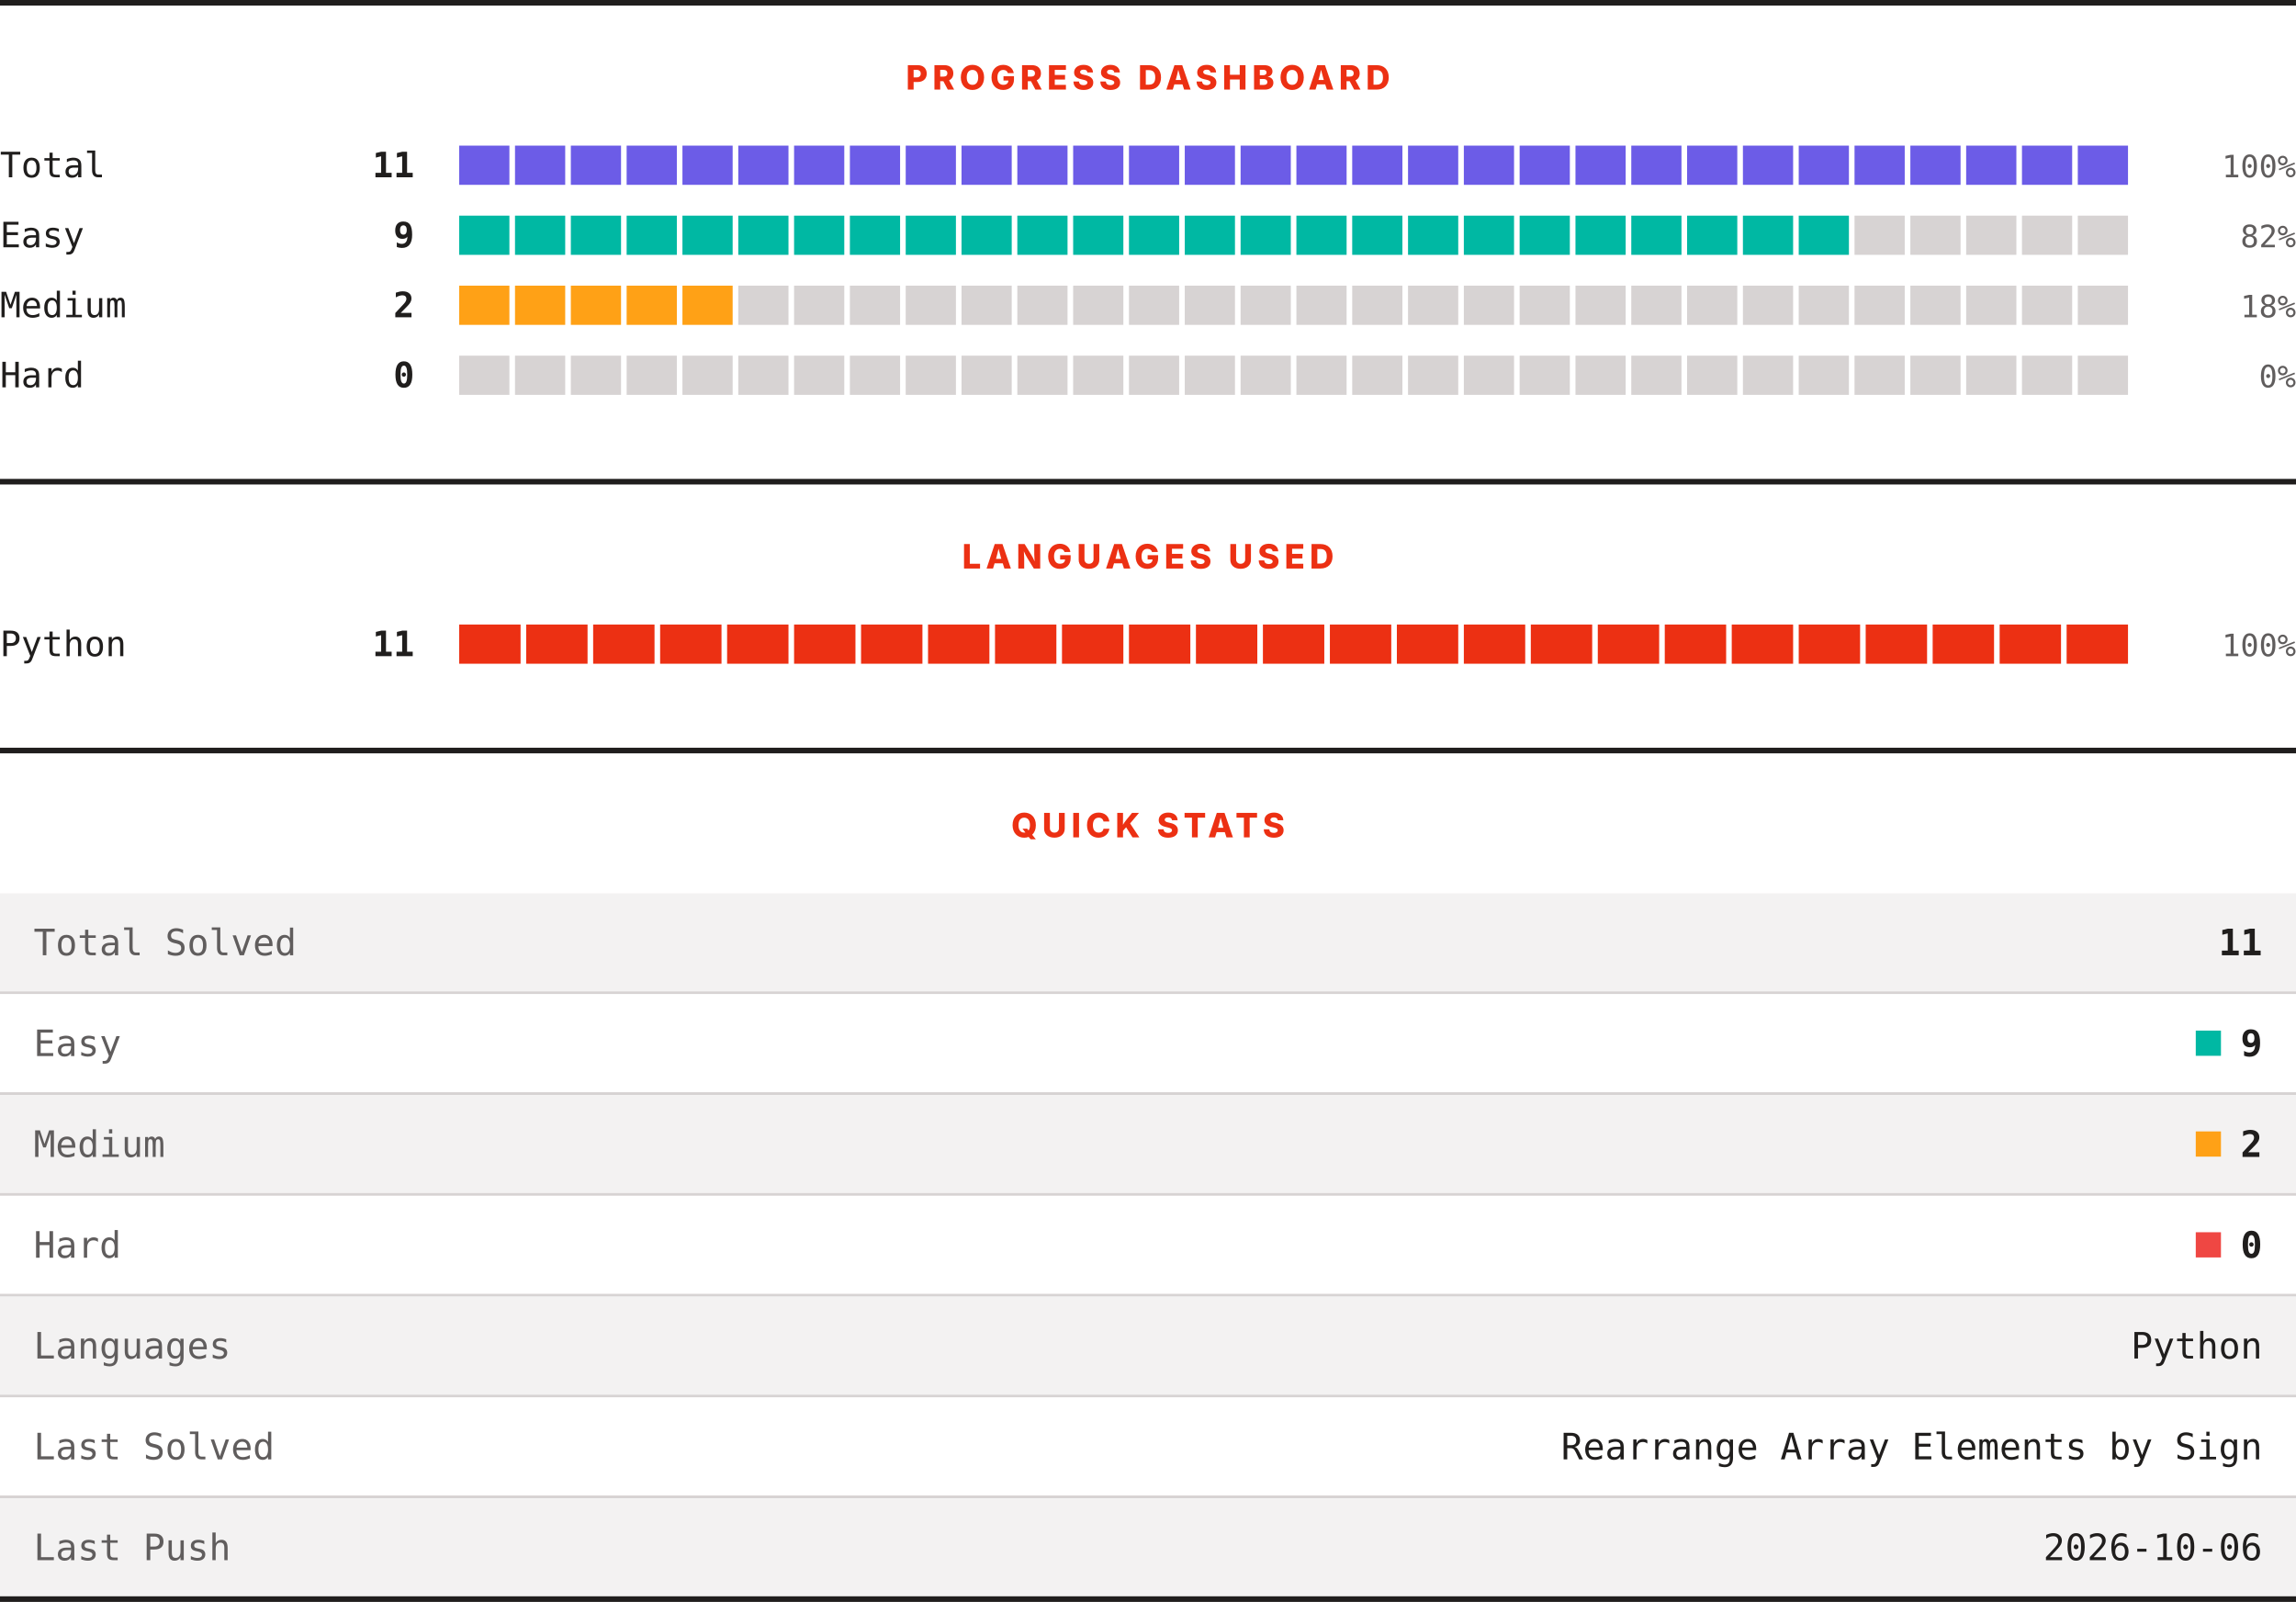
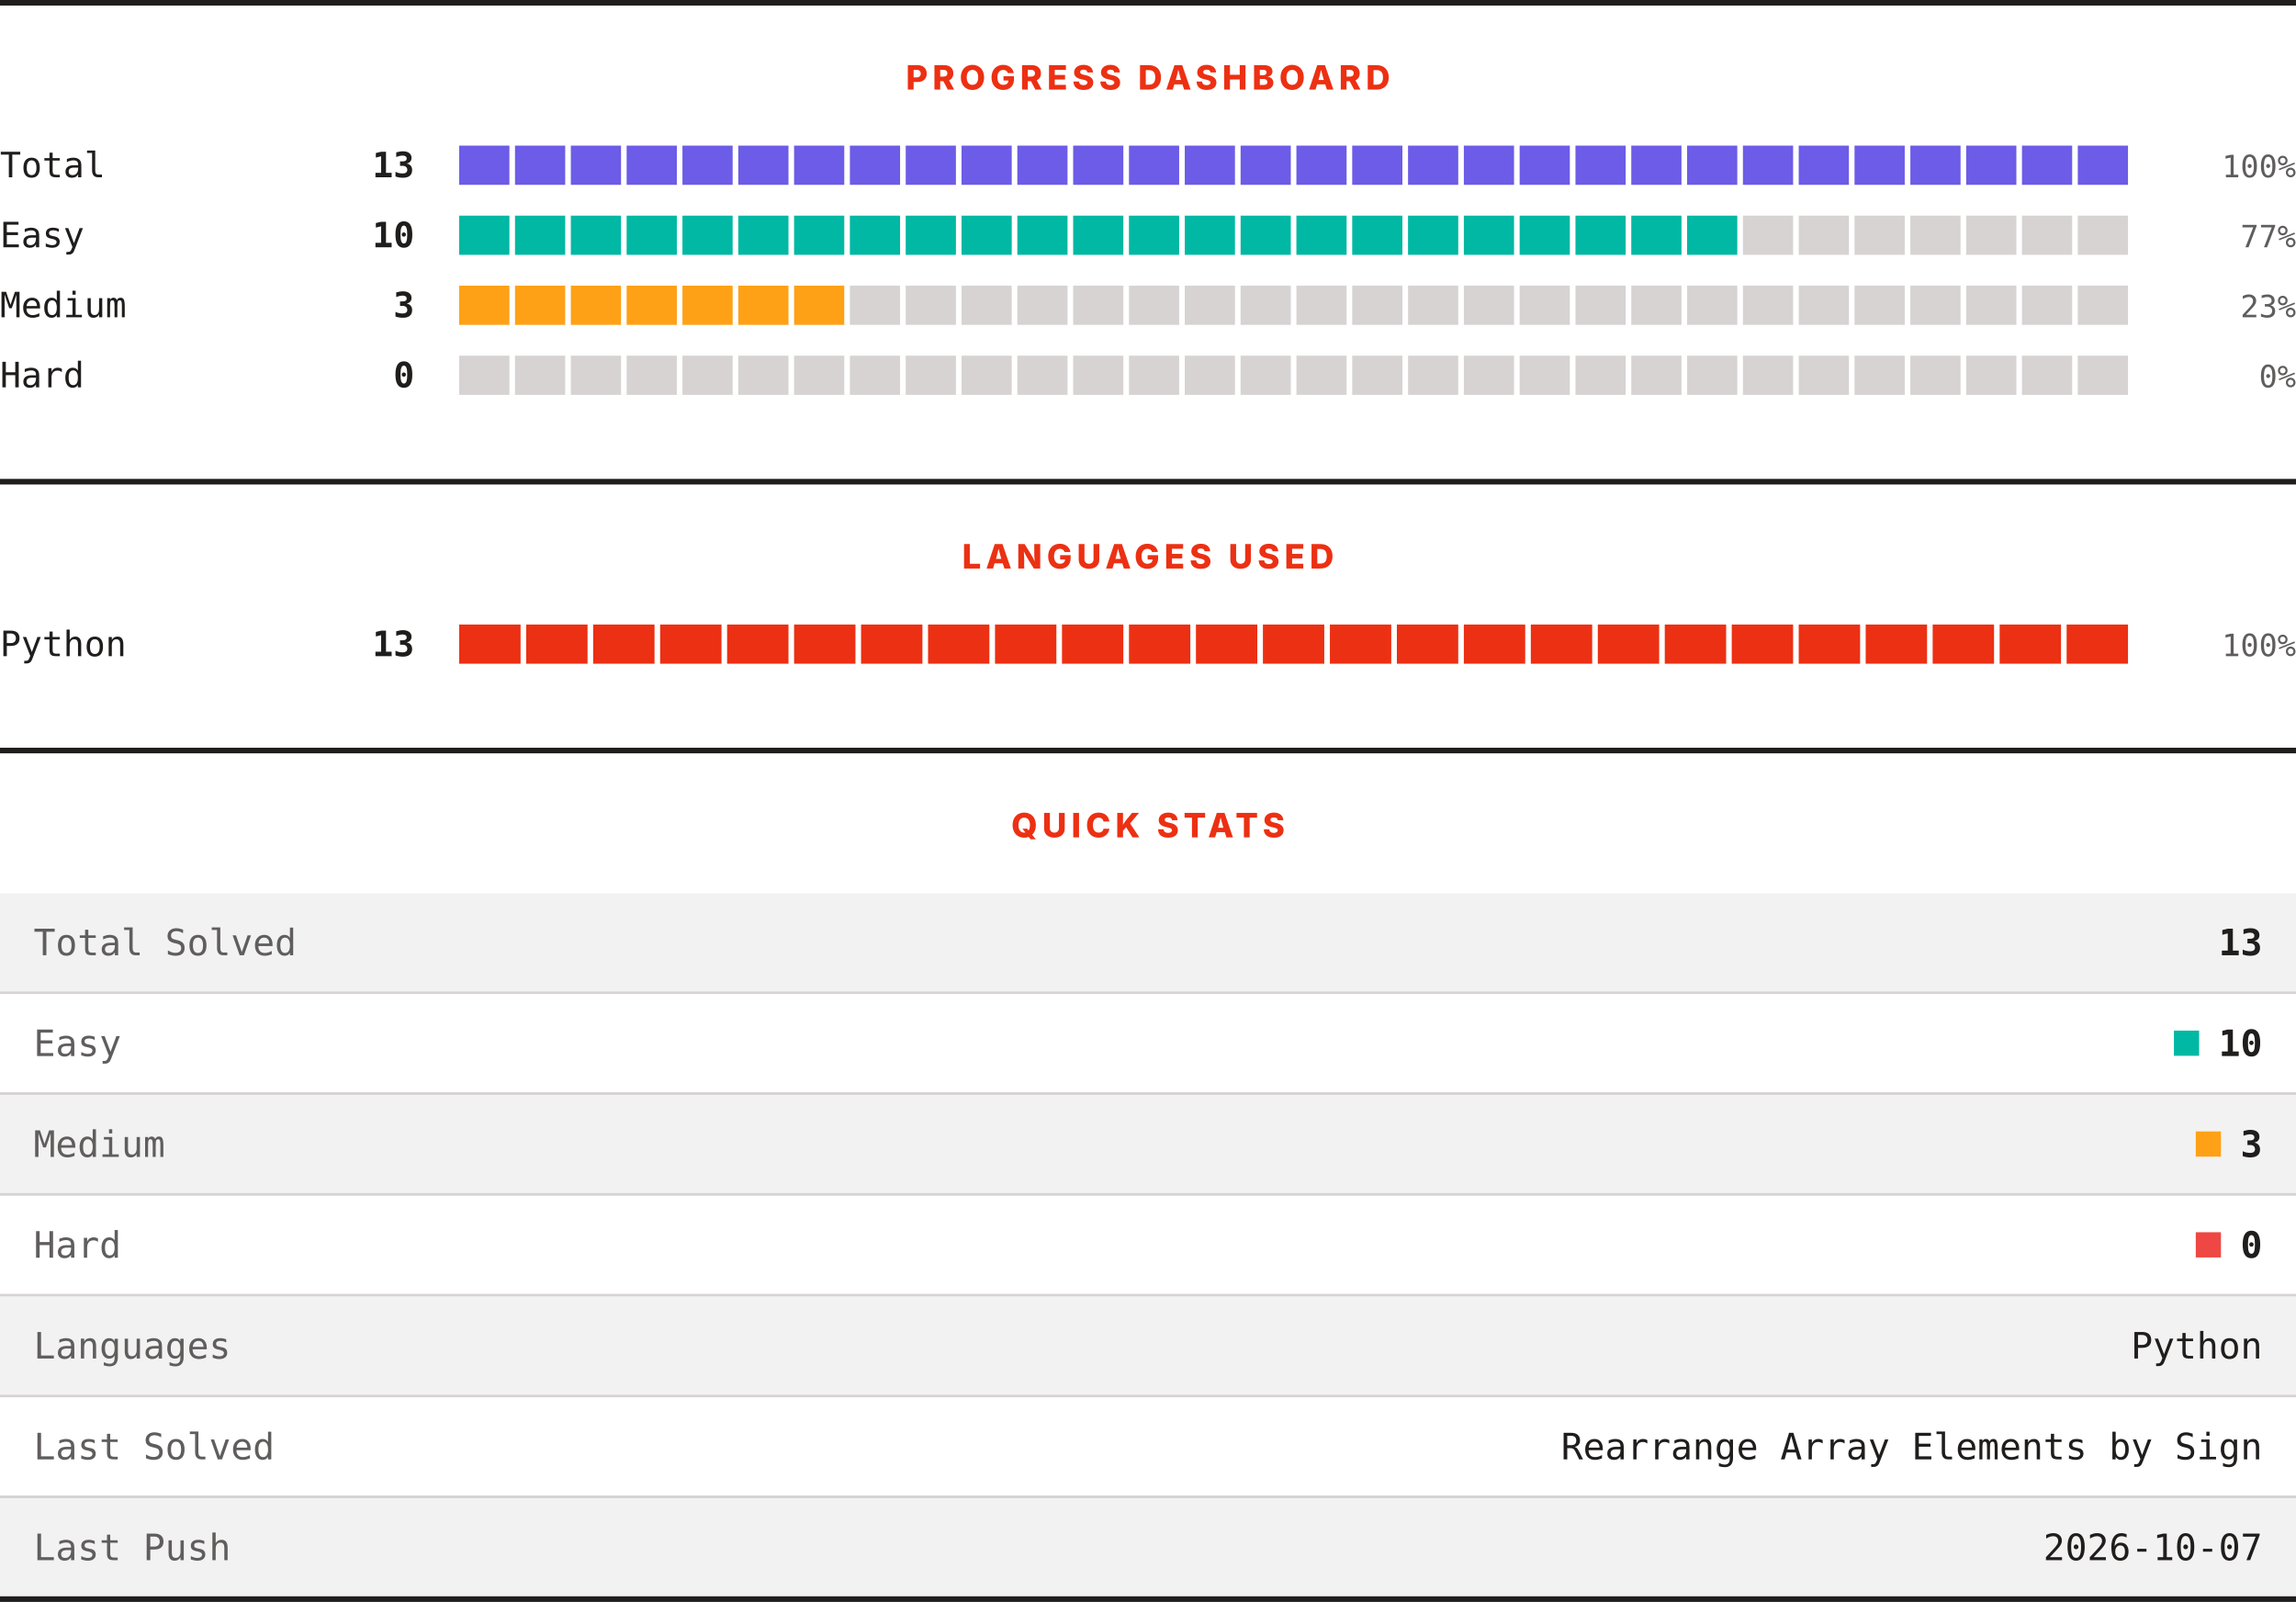
<svg xmlns="http://www.w3.org/2000/svg" width="820" height="572" viewBox="0 0 820 572" role="img" aria-label="LeetCode progress, languages and quick stats">
  <rect width="820" height="572" fill="#ffffff" />
  <rect x="0" y="0" width="820" height="2" fill="#201e1d" />
  <text x="410" y="32" text-anchor="middle" font-family="Archivo, system-ui, -apple-system, Segoe UI, sans-serif" font-size="12" font-weight="800" letter-spacing="1.68" fill="#ec3013">PROGRESS DASHBOARD</text>
  <text x="0" y="63.3" font-family="ui-monospace, SFMono-Regular, Menlo, Consolas, monospace" font-size="12.5" fill="#201e1d">Total</text>
-   <text x="148" y="63.3" text-anchor="end" font-family="ui-monospace, SFMono-Regular, Menlo, Consolas, monospace" font-size="12.5" font-weight="700" fill="#201e1d">11</text>
+   <text x="148" y="63.3" text-anchor="end" font-family="ui-monospace, SFMono-Regular, Menlo, Consolas, monospace" font-size="12.5" font-weight="700" fill="#201e1d">13</text>
  <rect x="164.00" y="52" width="17.93" height="14" fill="#6c5ce7" />
  <rect x="183.93" y="52" width="17.93" height="14" fill="#6c5ce7" />
  <rect x="203.87" y="52" width="17.93" height="14" fill="#6c5ce7" />
  <rect x="223.80" y="52" width="17.93" height="14" fill="#6c5ce7" />
  <rect x="243.73" y="52" width="17.93" height="14" fill="#6c5ce7" />
  <rect x="263.67" y="52" width="17.93" height="14" fill="#6c5ce7" />
  <rect x="283.60" y="52" width="17.93" height="14" fill="#6c5ce7" />
  <rect x="303.53" y="52" width="17.93" height="14" fill="#6c5ce7" />
  <rect x="323.47" y="52" width="17.93" height="14" fill="#6c5ce7" />
  <rect x="343.40" y="52" width="17.93" height="14" fill="#6c5ce7" />
  <rect x="363.33" y="52" width="17.93" height="14" fill="#6c5ce7" />
  <rect x="383.27" y="52" width="17.93" height="14" fill="#6c5ce7" />
  <rect x="403.20" y="52" width="17.93" height="14" fill="#6c5ce7" />
  <rect x="423.13" y="52" width="17.93" height="14" fill="#6c5ce7" />
  <rect x="443.07" y="52" width="17.93" height="14" fill="#6c5ce7" />
  <rect x="463.00" y="52" width="17.93" height="14" fill="#6c5ce7" />
  <rect x="482.93" y="52" width="17.93" height="14" fill="#6c5ce7" />
  <rect x="502.87" y="52" width="17.93" height="14" fill="#6c5ce7" />
  <rect x="522.80" y="52" width="17.93" height="14" fill="#6c5ce7" />
  <rect x="542.73" y="52" width="17.93" height="14" fill="#6c5ce7" />
  <rect x="562.67" y="52" width="17.93" height="14" fill="#6c5ce7" />
  <rect x="582.60" y="52" width="17.93" height="14" fill="#6c5ce7" />
  <rect x="602.53" y="52" width="17.93" height="14" fill="#6c5ce7" />
  <rect x="622.47" y="52" width="17.93" height="14" fill="#6c5ce7" />
  <rect x="642.40" y="52" width="17.93" height="14" fill="#6c5ce7" />
  <rect x="662.33" y="52" width="17.93" height="14" fill="#6c5ce7" />
  <rect x="682.27" y="52" width="17.93" height="14" fill="#6c5ce7" />
  <rect x="702.20" y="52" width="17.93" height="14" fill="#6c5ce7" />
  <rect x="722.13" y="52" width="17.93" height="14" fill="#6c5ce7" />
  <rect x="742.07" y="52" width="17.93" height="14" fill="#6c5ce7" />
  <text x="820" y="63.3" text-anchor="end" font-family="ui-monospace, SFMono-Regular, Menlo, Consolas, monospace" font-size="11" fill="#605d5d">100%</text>
  <text x="0" y="88.3" font-family="ui-monospace, SFMono-Regular, Menlo, Consolas, monospace" font-size="12.5" fill="#201e1d">Easy</text>
-   <text x="148" y="88.3" text-anchor="end" font-family="ui-monospace, SFMono-Regular, Menlo, Consolas, monospace" font-size="12.5" font-weight="700" fill="#201e1d">9</text>
+   <text x="148" y="88.3" text-anchor="end" font-family="ui-monospace, SFMono-Regular, Menlo, Consolas, monospace" font-size="12.5" font-weight="700" fill="#201e1d">10</text>
  <rect x="164.00" y="77" width="17.93" height="14" fill="#00b8a3" />
  <rect x="183.93" y="77" width="17.93" height="14" fill="#00b8a3" />
  <rect x="203.87" y="77" width="17.93" height="14" fill="#00b8a3" />
  <rect x="223.80" y="77" width="17.93" height="14" fill="#00b8a3" />
  <rect x="243.73" y="77" width="17.93" height="14" fill="#00b8a3" />
  <rect x="263.67" y="77" width="17.93" height="14" fill="#00b8a3" />
  <rect x="283.60" y="77" width="17.93" height="14" fill="#00b8a3" />
  <rect x="303.53" y="77" width="17.93" height="14" fill="#00b8a3" />
  <rect x="323.47" y="77" width="17.93" height="14" fill="#00b8a3" />
  <rect x="343.40" y="77" width="17.93" height="14" fill="#00b8a3" />
  <rect x="363.33" y="77" width="17.93" height="14" fill="#00b8a3" />
  <rect x="383.27" y="77" width="17.93" height="14" fill="#00b8a3" />
  <rect x="403.20" y="77" width="17.93" height="14" fill="#00b8a3" />
  <rect x="423.13" y="77" width="17.93" height="14" fill="#00b8a3" />
  <rect x="443.07" y="77" width="17.93" height="14" fill="#00b8a3" />
  <rect x="463.00" y="77" width="17.93" height="14" fill="#00b8a3" />
  <rect x="482.93" y="77" width="17.93" height="14" fill="#00b8a3" />
  <rect x="502.87" y="77" width="17.93" height="14" fill="#00b8a3" />
  <rect x="522.80" y="77" width="17.93" height="14" fill="#00b8a3" />
  <rect x="542.73" y="77" width="17.93" height="14" fill="#00b8a3" />
  <rect x="562.67" y="77" width="17.93" height="14" fill="#00b8a3" />
  <rect x="582.60" y="77" width="17.93" height="14" fill="#00b8a3" />
  <rect x="602.53" y="77" width="17.93" height="14" fill="#00b8a3" />
-   <rect x="622.47" y="77" width="17.93" height="14" fill="#00b8a3" />
-   <rect x="642.40" y="77" width="17.93" height="14" fill="#00b8a3" />
+   <rect x="622.47" y="77" width="17.93" height="14" fill="#d7d3d3" />
+   <rect x="642.40" y="77" width="17.93" height="14" fill="#d7d3d3" />
  <rect x="662.33" y="77" width="17.93" height="14" fill="#d7d3d3" />
  <rect x="682.27" y="77" width="17.93" height="14" fill="#d7d3d3" />
  <rect x="702.20" y="77" width="17.93" height="14" fill="#d7d3d3" />
  <rect x="722.13" y="77" width="17.93" height="14" fill="#d7d3d3" />
  <rect x="742.07" y="77" width="17.93" height="14" fill="#d7d3d3" />
-   <text x="820" y="88.3" text-anchor="end" font-family="ui-monospace, SFMono-Regular, Menlo, Consolas, monospace" font-size="11" fill="#605d5d">82%</text>
+   <text x="820" y="88.3" text-anchor="end" font-family="ui-monospace, SFMono-Regular, Menlo, Consolas, monospace" font-size="11" fill="#605d5d">77%</text>
  <text x="0" y="113.3" font-family="ui-monospace, SFMono-Regular, Menlo, Consolas, monospace" font-size="12.5" fill="#201e1d">Medium</text>
-   <text x="148" y="113.3" text-anchor="end" font-family="ui-monospace, SFMono-Regular, Menlo, Consolas, monospace" font-size="12.5" font-weight="700" fill="#201e1d">2</text>
+   <text x="148" y="113.3" text-anchor="end" font-family="ui-monospace, SFMono-Regular, Menlo, Consolas, monospace" font-size="12.5" font-weight="700" fill="#201e1d">3</text>
  <rect x="164.00" y="102" width="17.93" height="14" fill="#ffa116" />
  <rect x="183.93" y="102" width="17.93" height="14" fill="#ffa116" />
  <rect x="203.87" y="102" width="17.93" height="14" fill="#ffa116" />
  <rect x="223.80" y="102" width="17.93" height="14" fill="#ffa116" />
  <rect x="243.73" y="102" width="17.93" height="14" fill="#ffa116" />
-   <rect x="263.67" y="102" width="17.93" height="14" fill="#d7d3d3" />
-   <rect x="283.60" y="102" width="17.93" height="14" fill="#d7d3d3" />
+   <rect x="263.67" y="102" width="17.93" height="14" fill="#ffa116" />
+   <rect x="283.60" y="102" width="17.93" height="14" fill="#ffa116" />
  <rect x="303.53" y="102" width="17.93" height="14" fill="#d7d3d3" />
  <rect x="323.47" y="102" width="17.93" height="14" fill="#d7d3d3" />
  <rect x="343.40" y="102" width="17.93" height="14" fill="#d7d3d3" />
  <rect x="363.33" y="102" width="17.93" height="14" fill="#d7d3d3" />
  <rect x="383.27" y="102" width="17.93" height="14" fill="#d7d3d3" />
  <rect x="403.20" y="102" width="17.93" height="14" fill="#d7d3d3" />
  <rect x="423.13" y="102" width="17.93" height="14" fill="#d7d3d3" />
  <rect x="443.07" y="102" width="17.93" height="14" fill="#d7d3d3" />
  <rect x="463.00" y="102" width="17.93" height="14" fill="#d7d3d3" />
  <rect x="482.93" y="102" width="17.93" height="14" fill="#d7d3d3" />
  <rect x="502.87" y="102" width="17.93" height="14" fill="#d7d3d3" />
  <rect x="522.80" y="102" width="17.93" height="14" fill="#d7d3d3" />
  <rect x="542.73" y="102" width="17.93" height="14" fill="#d7d3d3" />
  <rect x="562.67" y="102" width="17.93" height="14" fill="#d7d3d3" />
  <rect x="582.60" y="102" width="17.93" height="14" fill="#d7d3d3" />
  <rect x="602.53" y="102" width="17.93" height="14" fill="#d7d3d3" />
  <rect x="622.47" y="102" width="17.93" height="14" fill="#d7d3d3" />
  <rect x="642.40" y="102" width="17.93" height="14" fill="#d7d3d3" />
  <rect x="662.33" y="102" width="17.93" height="14" fill="#d7d3d3" />
  <rect x="682.27" y="102" width="17.93" height="14" fill="#d7d3d3" />
  <rect x="702.20" y="102" width="17.93" height="14" fill="#d7d3d3" />
  <rect x="722.13" y="102" width="17.93" height="14" fill="#d7d3d3" />
  <rect x="742.07" y="102" width="17.93" height="14" fill="#d7d3d3" />
-   <text x="820" y="113.3" text-anchor="end" font-family="ui-monospace, SFMono-Regular, Menlo, Consolas, monospace" font-size="11" fill="#605d5d">18%</text>
+   <text x="820" y="113.3" text-anchor="end" font-family="ui-monospace, SFMono-Regular, Menlo, Consolas, monospace" font-size="11" fill="#605d5d">23%</text>
  <text x="0" y="138.3" font-family="ui-monospace, SFMono-Regular, Menlo, Consolas, monospace" font-size="12.5" fill="#201e1d">Hard</text>
  <text x="148" y="138.3" text-anchor="end" font-family="ui-monospace, SFMono-Regular, Menlo, Consolas, monospace" font-size="12.5" font-weight="700" fill="#201e1d">0</text>
  <rect x="164.00" y="127" width="17.93" height="14" fill="#d7d3d3" />
  <rect x="183.93" y="127" width="17.93" height="14" fill="#d7d3d3" />
  <rect x="203.87" y="127" width="17.93" height="14" fill="#d7d3d3" />
  <rect x="223.80" y="127" width="17.93" height="14" fill="#d7d3d3" />
  <rect x="243.73" y="127" width="17.93" height="14" fill="#d7d3d3" />
  <rect x="263.67" y="127" width="17.93" height="14" fill="#d7d3d3" />
  <rect x="283.60" y="127" width="17.93" height="14" fill="#d7d3d3" />
  <rect x="303.53" y="127" width="17.93" height="14" fill="#d7d3d3" />
  <rect x="323.47" y="127" width="17.93" height="14" fill="#d7d3d3" />
  <rect x="343.40" y="127" width="17.93" height="14" fill="#d7d3d3" />
  <rect x="363.33" y="127" width="17.93" height="14" fill="#d7d3d3" />
  <rect x="383.27" y="127" width="17.93" height="14" fill="#d7d3d3" />
  <rect x="403.20" y="127" width="17.93" height="14" fill="#d7d3d3" />
  <rect x="423.13" y="127" width="17.93" height="14" fill="#d7d3d3" />
  <rect x="443.07" y="127" width="17.93" height="14" fill="#d7d3d3" />
  <rect x="463.00" y="127" width="17.93" height="14" fill="#d7d3d3" />
  <rect x="482.93" y="127" width="17.93" height="14" fill="#d7d3d3" />
  <rect x="502.87" y="127" width="17.93" height="14" fill="#d7d3d3" />
  <rect x="522.80" y="127" width="17.93" height="14" fill="#d7d3d3" />
  <rect x="542.73" y="127" width="17.93" height="14" fill="#d7d3d3" />
  <rect x="562.67" y="127" width="17.93" height="14" fill="#d7d3d3" />
  <rect x="582.60" y="127" width="17.93" height="14" fill="#d7d3d3" />
  <rect x="602.53" y="127" width="17.93" height="14" fill="#d7d3d3" />
  <rect x="622.47" y="127" width="17.93" height="14" fill="#d7d3d3" />
  <rect x="642.40" y="127" width="17.93" height="14" fill="#d7d3d3" />
  <rect x="662.33" y="127" width="17.93" height="14" fill="#d7d3d3" />
  <rect x="682.27" y="127" width="17.93" height="14" fill="#d7d3d3" />
  <rect x="702.20" y="127" width="17.93" height="14" fill="#d7d3d3" />
  <rect x="722.13" y="127" width="17.93" height="14" fill="#d7d3d3" />
  <rect x="742.07" y="127" width="17.93" height="14" fill="#d7d3d3" />
  <text x="820" y="138.3" text-anchor="end" font-family="ui-monospace, SFMono-Regular, Menlo, Consolas, monospace" font-size="11" fill="#605d5d">0%</text>
  <rect x="0" y="171" width="820" height="2" fill="#201e1d" />
  <text x="410" y="203" text-anchor="middle" font-family="Archivo, system-ui, -apple-system, Segoe UI, sans-serif" font-size="12" font-weight="800" letter-spacing="1.68" fill="#ec3013">LANGUAGES USED</text>
  <text x="0" y="234.3" font-family="ui-monospace, SFMono-Regular, Menlo, Consolas, monospace" font-size="12.5" fill="#201e1d">Python</text>
-   <text x="148" y="234.3" text-anchor="end" font-family="ui-monospace, SFMono-Regular, Menlo, Consolas, monospace" font-size="12.5" font-weight="700" fill="#201e1d">11</text>
+   <text x="148" y="234.3" text-anchor="end" font-family="ui-monospace, SFMono-Regular, Menlo, Consolas, monospace" font-size="12.5" font-weight="700" fill="#201e1d">13</text>
  <rect x="164.00" y="223" width="21.92" height="14" fill="#ec3013" />
  <rect x="187.92" y="223" width="21.92" height="14" fill="#ec3013" />
  <rect x="211.84" y="223" width="21.92" height="14" fill="#ec3013" />
  <rect x="235.76" y="223" width="21.92" height="14" fill="#ec3013" />
  <rect x="259.68" y="223" width="21.92" height="14" fill="#ec3013" />
  <rect x="283.60" y="223" width="21.92" height="14" fill="#ec3013" />
  <rect x="307.52" y="223" width="21.92" height="14" fill="#ec3013" />
  <rect x="331.44" y="223" width="21.92" height="14" fill="#ec3013" />
  <rect x="355.36" y="223" width="21.92" height="14" fill="#ec3013" />
  <rect x="379.28" y="223" width="21.92" height="14" fill="#ec3013" />
  <rect x="403.20" y="223" width="21.92" height="14" fill="#ec3013" />
  <rect x="427.12" y="223" width="21.92" height="14" fill="#ec3013" />
  <rect x="451.04" y="223" width="21.92" height="14" fill="#ec3013" />
  <rect x="474.96" y="223" width="21.92" height="14" fill="#ec3013" />
  <rect x="498.88" y="223" width="21.92" height="14" fill="#ec3013" />
  <rect x="522.80" y="223" width="21.92" height="14" fill="#ec3013" />
  <rect x="546.72" y="223" width="21.92" height="14" fill="#ec3013" />
  <rect x="570.64" y="223" width="21.92" height="14" fill="#ec3013" />
  <rect x="594.56" y="223" width="21.92" height="14" fill="#ec3013" />
  <rect x="618.48" y="223" width="21.92" height="14" fill="#ec3013" />
  <rect x="642.40" y="223" width="21.92" height="14" fill="#ec3013" />
  <rect x="666.32" y="223" width="21.92" height="14" fill="#ec3013" />
  <rect x="690.24" y="223" width="21.92" height="14" fill="#ec3013" />
  <rect x="714.16" y="223" width="21.92" height="14" fill="#ec3013" />
  <rect x="738.08" y="223" width="21.92" height="14" fill="#ec3013" />
  <text x="820" y="234.3" text-anchor="end" font-family="ui-monospace, SFMono-Regular, Menlo, Consolas, monospace" font-size="11" fill="#605d5d">100%</text>
  <rect x="0" y="267" width="820" height="2" fill="#201e1d" />
  <text x="410" y="299" text-anchor="middle" font-family="Archivo, system-ui, -apple-system, Segoe UI, sans-serif" font-size="12" font-weight="800" letter-spacing="1.68" fill="#ec3013">QUICK STATS</text>
  <rect x="0" y="319" width="820" height="35" fill="#f3f2f2" />
  <text x="12" y="341.1" font-family="ui-monospace, SFMono-Regular, Menlo, Consolas, monospace" font-size="13" fill="#605d5d">Total Solved</text>
-   <text x="808" y="341.1" text-anchor="end" font-family="ui-monospace, SFMono-Regular, Menlo, Consolas, monospace" font-size="13" font-weight="700" fill="#201e1d">11</text>
+   <text x="808" y="341.1" text-anchor="end" font-family="ui-monospace, SFMono-Regular, Menlo, Consolas, monospace" font-size="13" font-weight="700" fill="#201e1d">13</text>
  <rect x="0" y="354" width="820" height="1" fill="#d7d3d3" />
  <rect x="0" y="355" width="820" height="35" fill="#ffffff" />
  <text x="12" y="377.1" font-family="ui-monospace, SFMono-Regular, Menlo, Consolas, monospace" font-size="13" fill="#605d5d">Easy</text>
-   <rect x="784.2" y="368" width="9" height="9" fill="#00b8a3" />
-   <text x="808" y="377.1" text-anchor="end" font-family="ui-monospace, SFMono-Regular, Menlo, Consolas, monospace" font-size="13" font-weight="700" fill="#201e1d">9</text>
+   <rect x="776.4" y="368" width="9" height="9" fill="#00b8a3" />
+   <text x="808" y="377.1" text-anchor="end" font-family="ui-monospace, SFMono-Regular, Menlo, Consolas, monospace" font-size="13" font-weight="700" fill="#201e1d">10</text>
  <rect x="0" y="390" width="820" height="1" fill="#d7d3d3" />
  <rect x="0" y="391" width="820" height="35" fill="#f3f2f2" />
  <text x="12" y="413.1" font-family="ui-monospace, SFMono-Regular, Menlo, Consolas, monospace" font-size="13" fill="#605d5d">Medium</text>
  <rect x="784.2" y="404" width="9" height="9" fill="#ffa116" />
-   <text x="808" y="413.1" text-anchor="end" font-family="ui-monospace, SFMono-Regular, Menlo, Consolas, monospace" font-size="13" font-weight="700" fill="#201e1d">2</text>
+   <text x="808" y="413.1" text-anchor="end" font-family="ui-monospace, SFMono-Regular, Menlo, Consolas, monospace" font-size="13" font-weight="700" fill="#201e1d">3</text>
  <rect x="0" y="426" width="820" height="1" fill="#d7d3d3" />
  <rect x="0" y="427" width="820" height="35" fill="#ffffff" />
  <text x="12" y="449.1" font-family="ui-monospace, SFMono-Regular, Menlo, Consolas, monospace" font-size="13" fill="#605d5d">Hard</text>
  <rect x="784.2" y="440" width="9" height="9" fill="#ef4743" />
  <text x="808" y="449.1" text-anchor="end" font-family="ui-monospace, SFMono-Regular, Menlo, Consolas, monospace" font-size="13" font-weight="700" fill="#201e1d">0</text>
  <rect x="0" y="462" width="820" height="1" fill="#d7d3d3" />
  <rect x="0" y="463" width="820" height="35" fill="#f3f2f2" />
  <text x="12" y="485.1" font-family="ui-monospace, SFMono-Regular, Menlo, Consolas, monospace" font-size="13" fill="#605d5d">Languages</text>
  <text x="808" y="485.1" text-anchor="end" font-family="ui-monospace, SFMono-Regular, Menlo, Consolas, monospace" font-size="13" fill="#201e1d">Python</text>
  <rect x="0" y="498" width="820" height="1" fill="#d7d3d3" />
  <rect x="0" y="499" width="820" height="35" fill="#ffffff" />
  <text x="12" y="521.1" font-family="ui-monospace, SFMono-Regular, Menlo, Consolas, monospace" font-size="13" fill="#605d5d">Last Solved</text>
  <text x="808" y="521.1" text-anchor="end" font-family="ui-monospace, SFMono-Regular, Menlo, Consolas, monospace" font-size="13" fill="#201e1d">Rearrange Array Elements by Sign</text>
  <rect x="0" y="534" width="820" height="1" fill="#d7d3d3" />
  <rect x="0" y="535" width="820" height="35" fill="#f3f2f2" />
  <text x="12" y="557.1" font-family="ui-monospace, SFMono-Regular, Menlo, Consolas, monospace" font-size="13" fill="#605d5d">Last Push</text>
-   <text x="808" y="557.1" text-anchor="end" font-family="ui-monospace, SFMono-Regular, Menlo, Consolas, monospace" font-size="13" fill="#201e1d">2026-10-06</text>
+   <text x="808" y="557.1" text-anchor="end" font-family="ui-monospace, SFMono-Regular, Menlo, Consolas, monospace" font-size="13" fill="#201e1d">2026-10-07</text>
  <rect x="0" y="570" width="820" height="2" fill="#201e1d" />
</svg>
